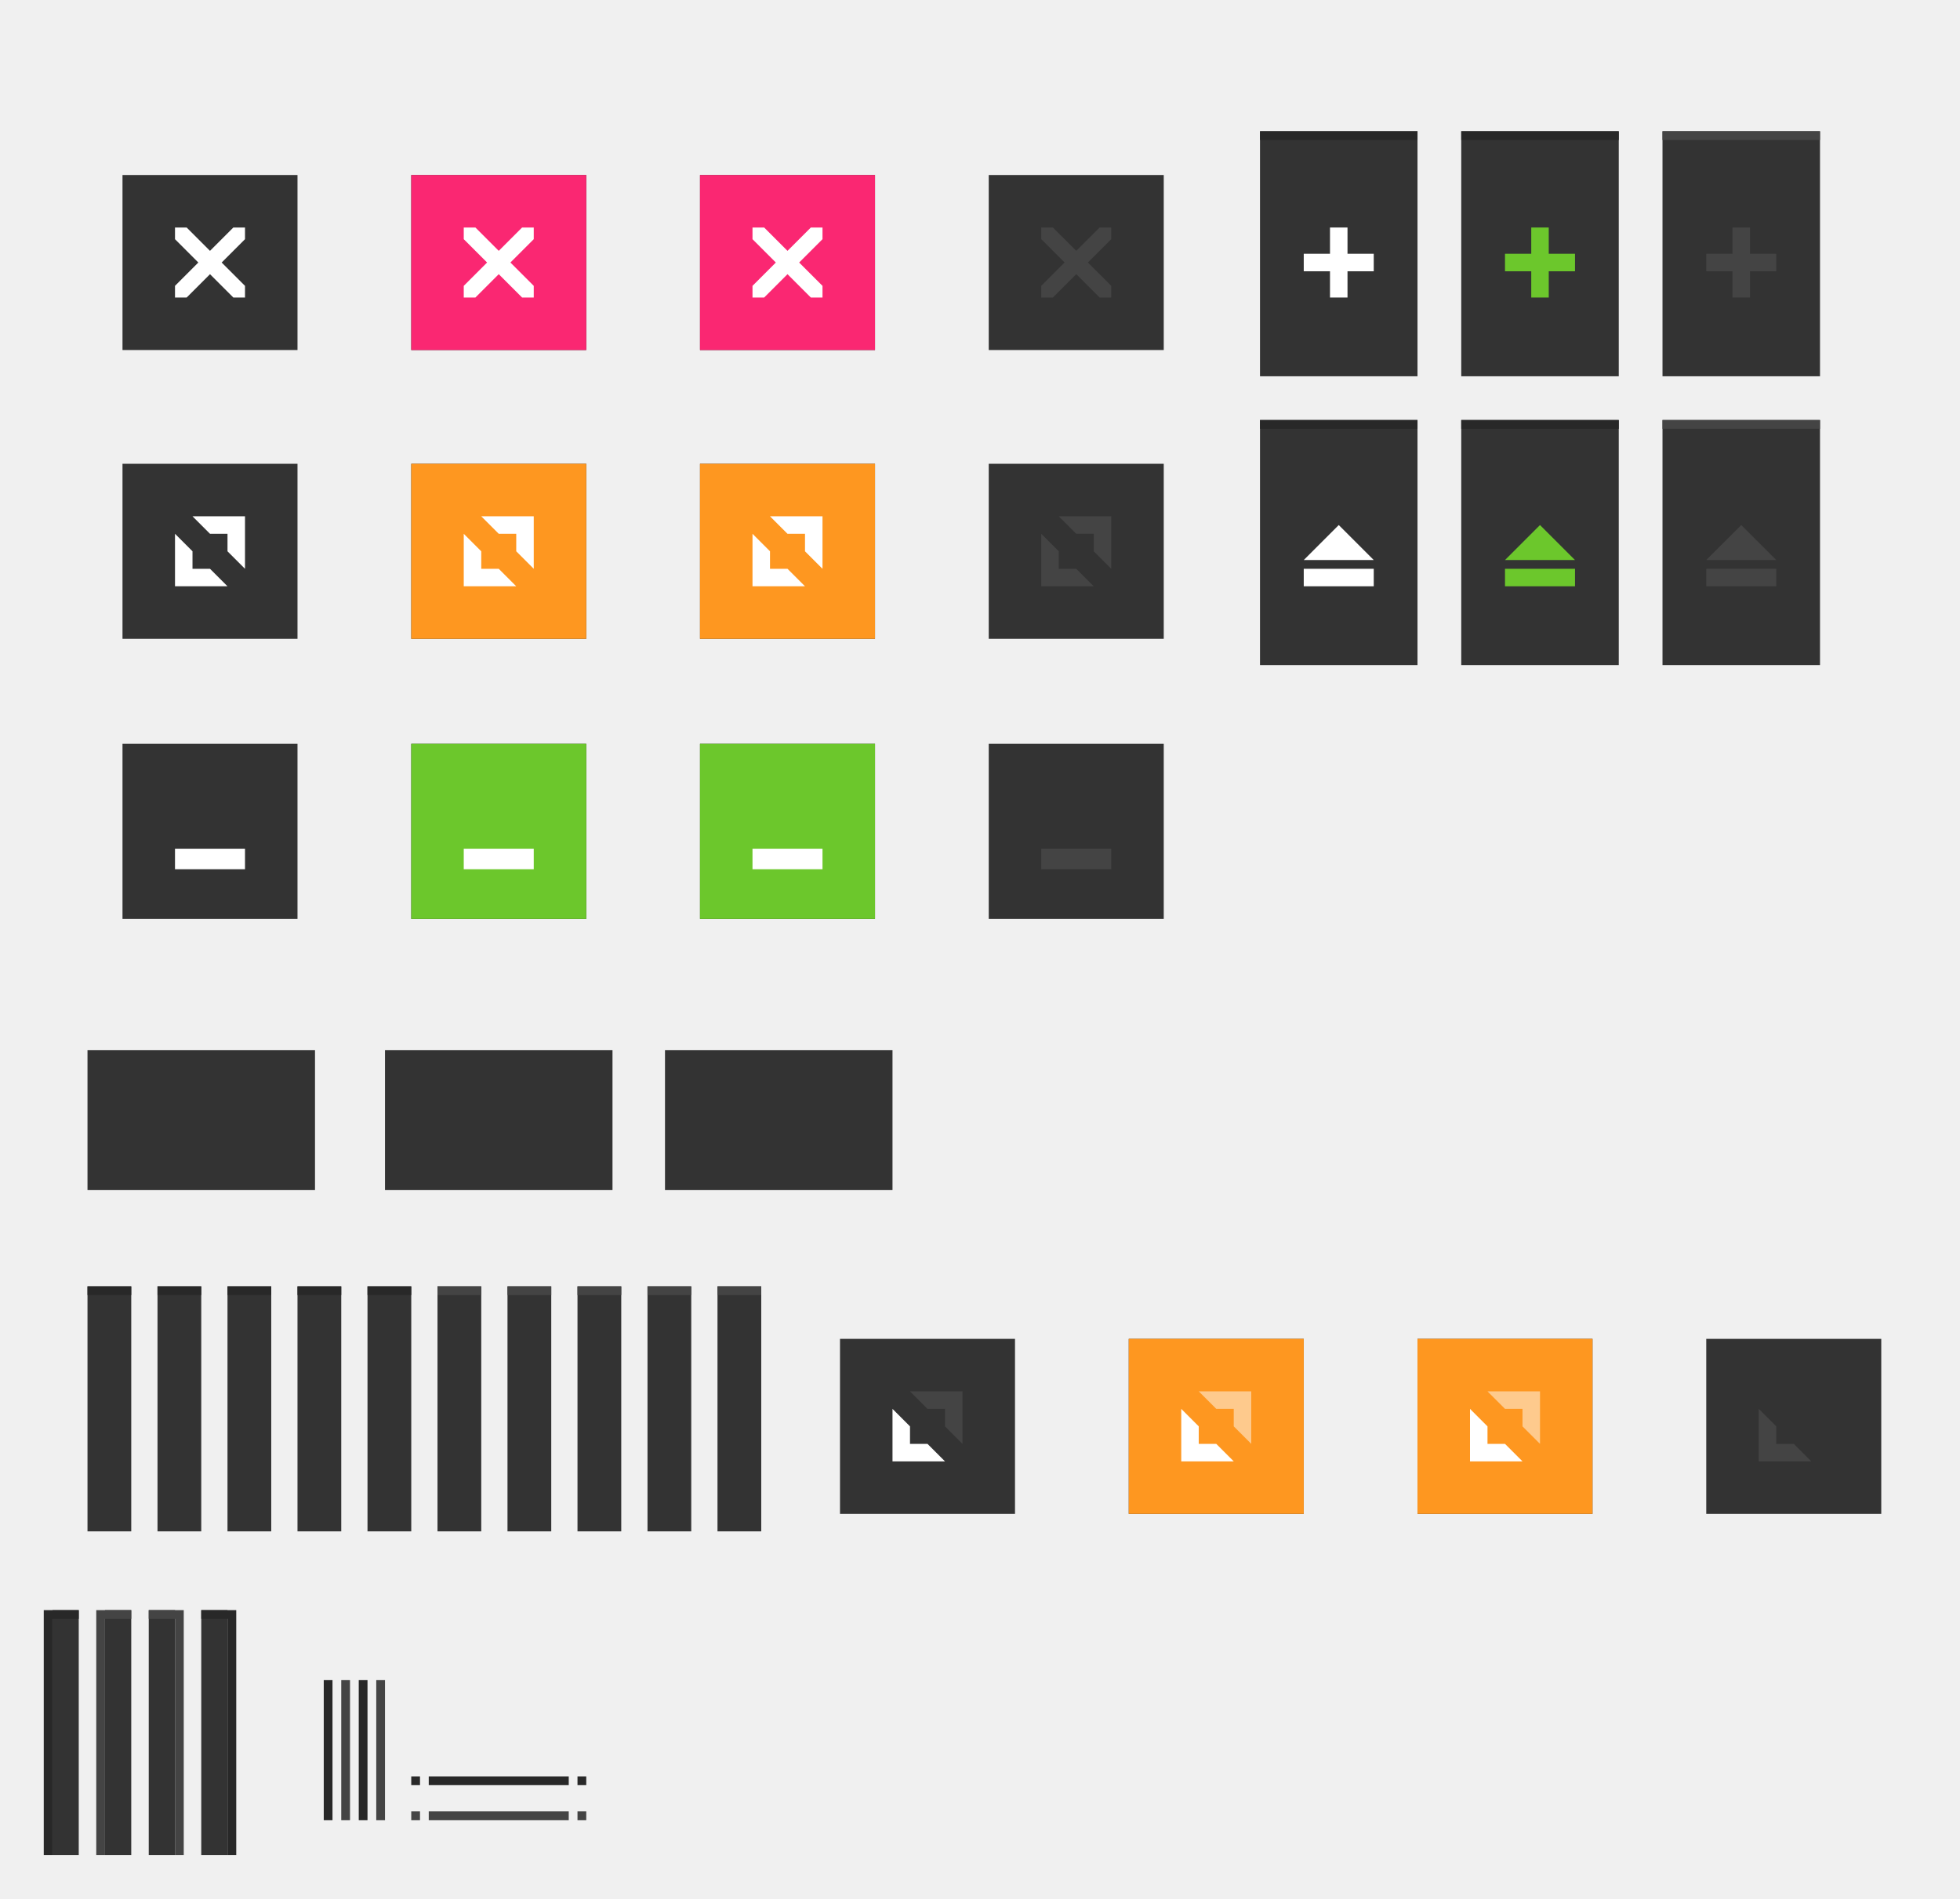
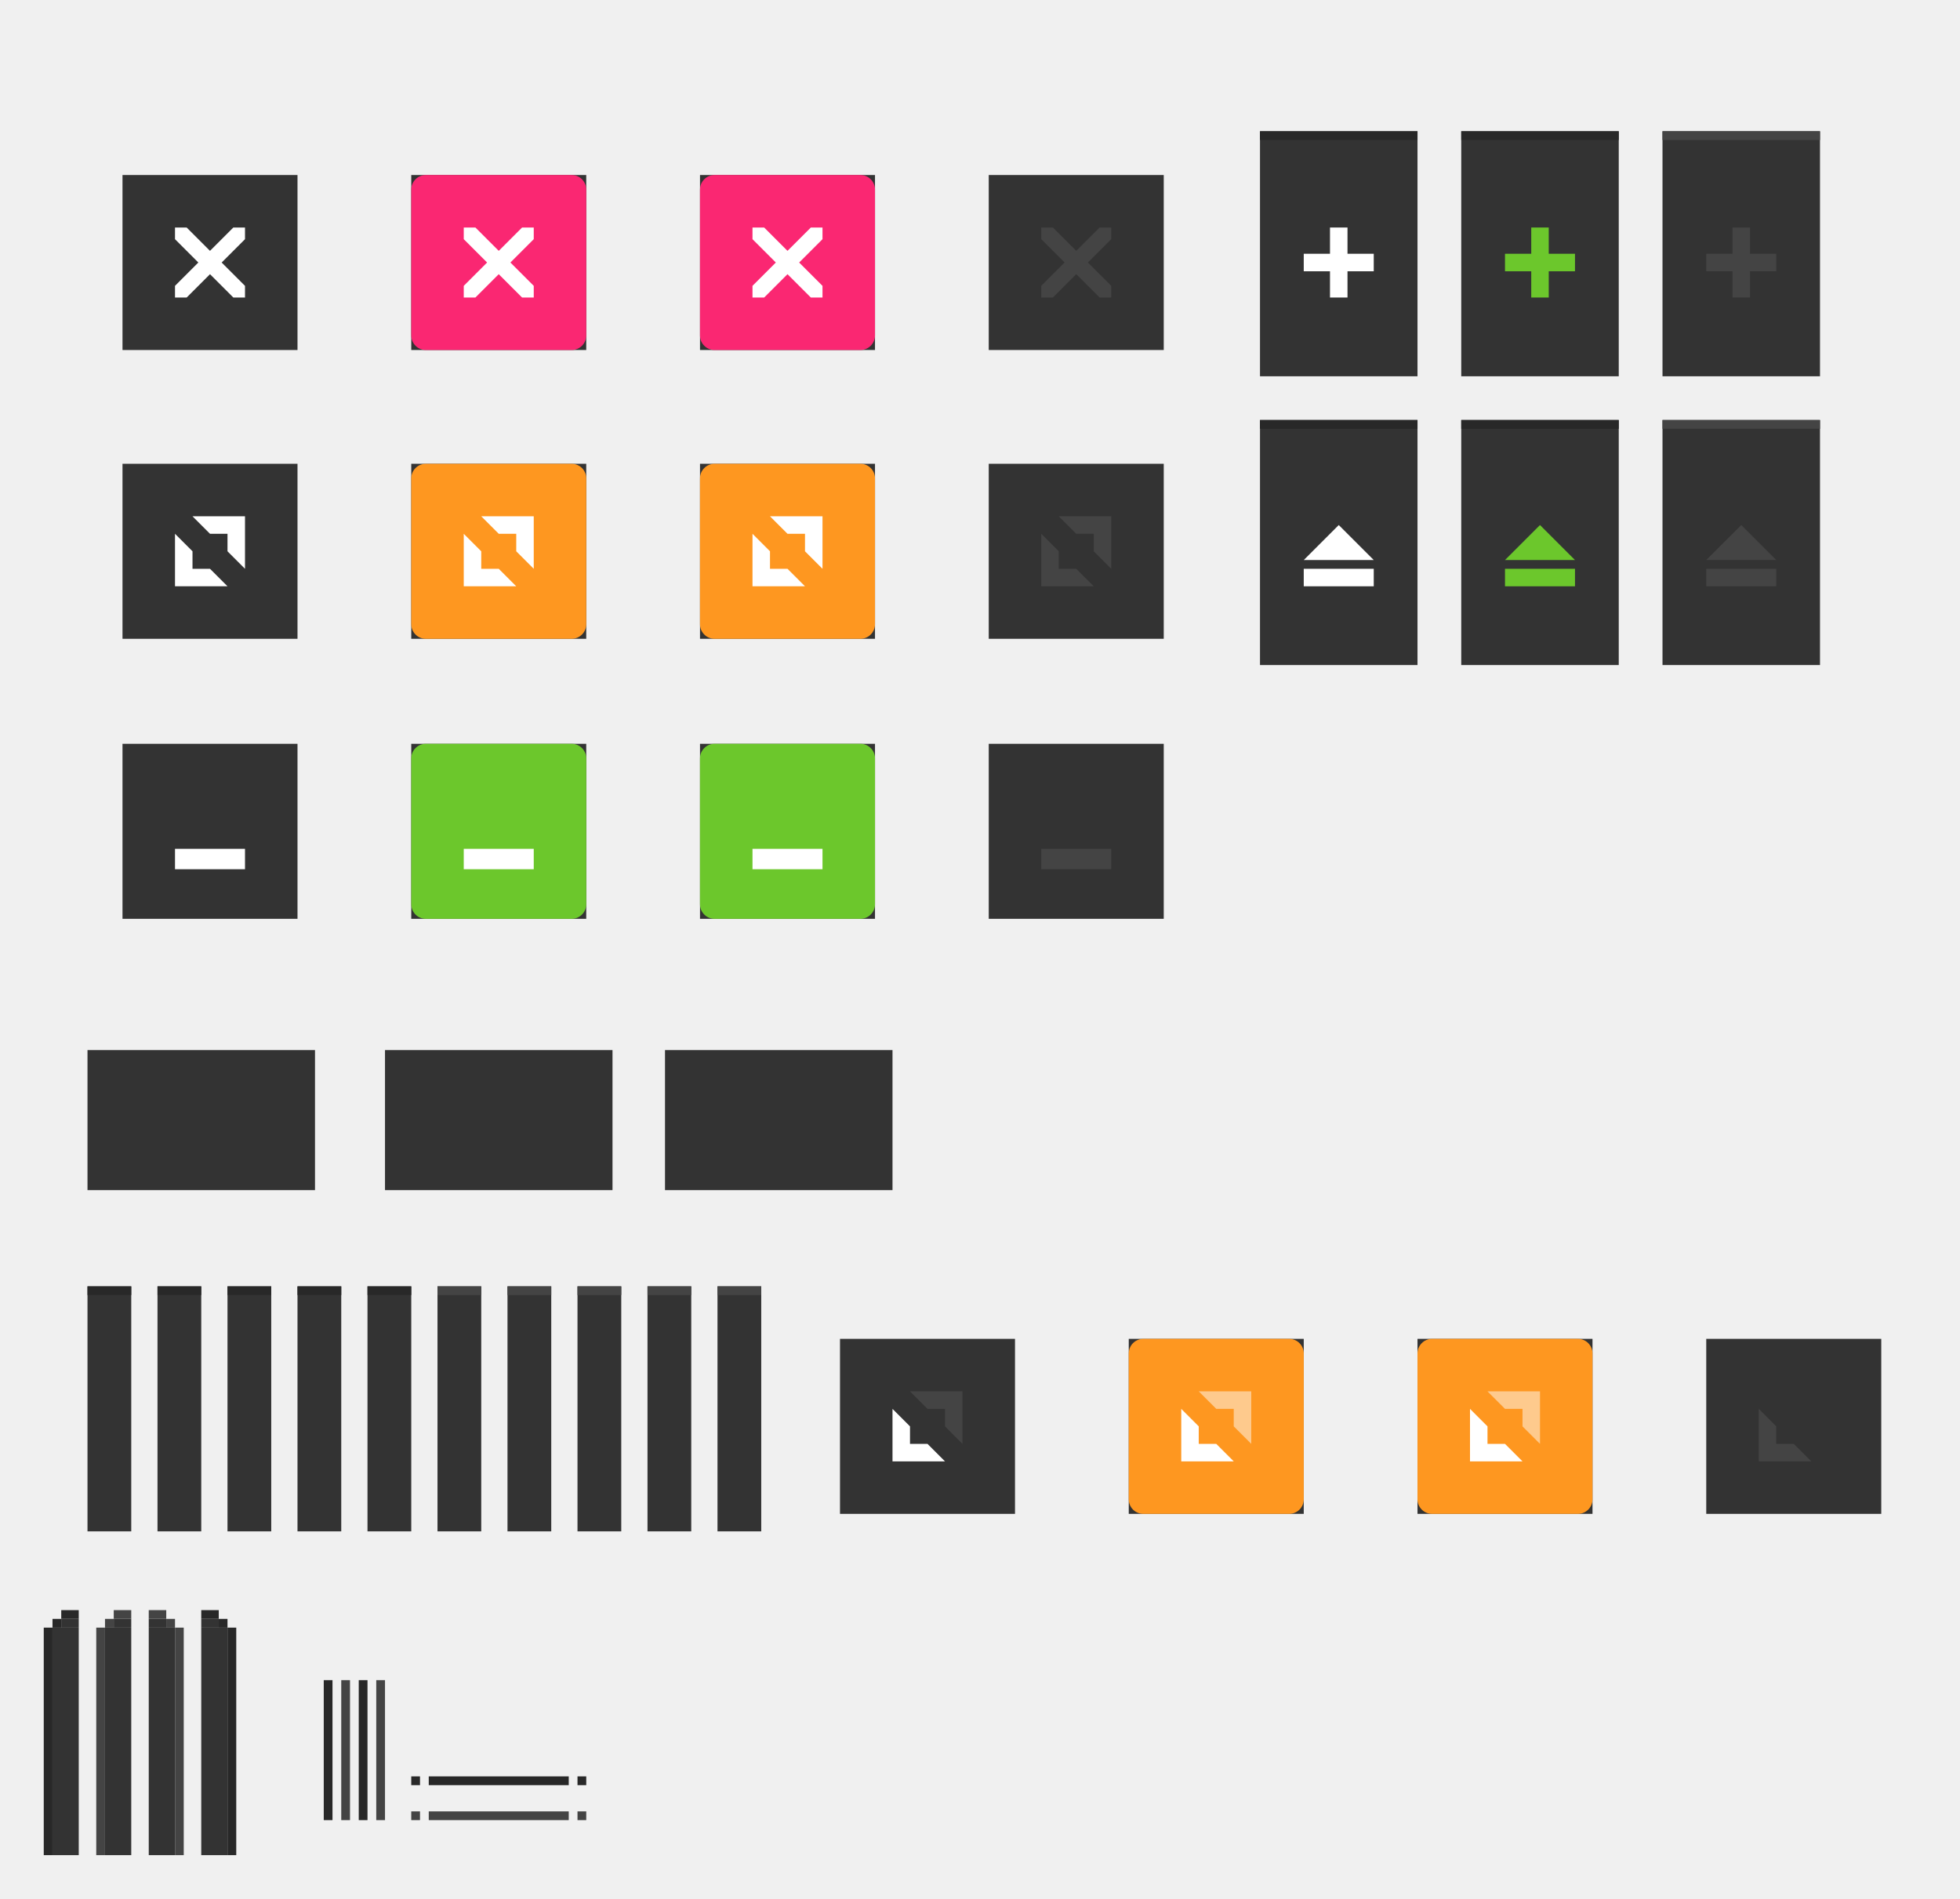
<svg xmlns="http://www.w3.org/2000/svg" xmlns:ns1="http://www.openswatchbook.org/uri/2009/osb" width="224" height="217" viewBox="0 0 224 217" id="svg2" version="1.1">
  <defs id="defs4">
    <linearGradient id="selected_bg_color" ns1:paint="solid">
      <stop style="stop-color:#5294e2;stop-opacity:1;" offset="0" id="stop4407" />
    </linearGradient>
    <linearGradient id="selected_fg_color" ns1:paint="solid">
      <stop style="stop-color:#ffffffgit;stop-opacity:1;" offset="0" id="stop4402" />
    </linearGradient>
  </defs>
  <g id="layer1" transform="translate(5,-547.3622)">
    <rect y="667.362" x="5" height="16" width="26" id="menu-active" style="opacity:1;fill:#333333;fill-opacity:1;stroke:none;stroke-width:1;stroke-linecap:butt;stroke-linejoin:round;stroke-miterlimit:4;stroke-dasharray:none;stroke-dashoffset:0;stroke-opacity:1" />
    <rect transform="scale(-1,1)" y="739.362" x="-37" height="16" width="1" id="right-active" style="opacity:1;fill:#282828;fill-opacity:1;stroke:none;stroke-width:1;stroke-linecap:butt;stroke-linejoin:round;stroke-miterlimit:4;stroke-dasharray:none;stroke-dashoffset:0;stroke-opacity:1" />
    <rect transform="scale(-1,1)" y="739.362" x="-39" height="16" width="1" id="right-inactive" style="opacity:1;fill:#444444;fill-opacity:1;stroke:none;stroke-width:1;stroke-linecap:butt;stroke-linejoin:round;stroke-miterlimit:4;stroke-dasharray:none;stroke-dashoffset:0;stroke-opacity:1" />
    <rect transform="matrix(0,-1,-1,0,0,0)" y="-60" x="-755.362" height="16" width="1" id="bottom-inactive" style="opacity:1;fill:#444444;fill-opacity:1;stroke:none;stroke-width:0.577;stroke-linecap:butt;stroke-linejoin:round;stroke-miterlimit:4;stroke-dasharray:none;stroke-dashoffset:0;stroke-opacity:1" />
    <rect transform="scale(-1,1)" y="739.362" x="-33" height="16" width="1" id="left-active" style="opacity:1;fill:#282828;fill-opacity:1;stroke:none;stroke-width:1;stroke-linecap:butt;stroke-linejoin:round;stroke-miterlimit:4;stroke-dasharray:none;stroke-dashoffset:0;stroke-opacity:1" />
    <rect transform="scale(-1,1)" y="739.362" x="-35" height="16" width="1" id="left-inactive" style="opacity:1;fill:#444444;fill-opacity:1;stroke:none;stroke-width:1;stroke-linecap:butt;stroke-linejoin:round;stroke-miterlimit:4;stroke-dasharray:none;stroke-dashoffset:0;stroke-opacity:1" />
    <rect transform="matrix(0,-1,-1,0,0,0)" y="-60" x="-751.362" height="16" width="1" id="bottom-active" style="opacity:1;fill:#282828;fill-opacity:1;stroke:none;stroke-width:0.577;stroke-linecap:butt;stroke-linejoin:round;stroke-miterlimit:4;stroke-dasharray:none;stroke-dashoffset:0;stroke-opacity:1" />
    <rect y="750.362" x="42" height="1" width="1" id="bottom-left-active" style="opacity:1;fill:#282828;fill-opacity:1;stroke:none;stroke-width:1;stroke-miterlimit:4;stroke-dasharray:none;stroke-opacity:0.063" />
    <rect style="opacity:1;fill:#444444;fill-opacity:1;stroke:none;stroke-width:1;stroke-miterlimit:4;stroke-dasharray:none;stroke-opacity:0.063" id="bottom-left-inactive" width="1" height="1" x="42" y="754.362" />
    <rect style="opacity:1;fill:#282828;fill-opacity:1;stroke:none;stroke-width:1;stroke-miterlimit:4;stroke-dasharray:none;stroke-opacity:0.063" id="bottom-right-active" width="1" height="1" x="61" y="750.362" />
    <rect y="754.362" x="61" height="1" width="1" id="bottom-right-inactive" style="opacity:1;fill:#444444;fill-opacity:1;stroke:none;stroke-width:1;stroke-miterlimit:4;stroke-dasharray:none;stroke-opacity:0.063" />
-     <g id="close-prelight">
-       <rect y="562.362" x="38" height="28" width="28" id="rect277" style="opacity:1;fill:#d6d6d6;fill-opacity:0;stroke:none;stroke-width:1;stroke-linecap:butt;stroke-linejoin:round;stroke-miterlimit:4;stroke-dasharray:none;stroke-dashoffset:0;stroke-opacity:1" />
-       <rect style="fill:#333333;fill-opacity:1" id="rect279" width="20" height="20" x="42" y="567.362" />
-       <rect style="opacity:1;fill:#fa2772;fill-opacity:1;stroke:none;stroke-width:1;stroke-miterlimit:4;stroke-dasharray:none;stroke-dashoffset:0;stroke-opacity:1" id="rect281" width="20" height="20" x="42" y="567.362" ry="0" />
-       <path style="fill:#ffffff;fill-opacity:1;stroke:none" d="m 48,573.362 v 1.333 l 2.667,2.667 -2.667,2.667 v 1.333 h 1.333 l 2.667,-2.667 2.667,2.667 h 1.333 v -1.333 l -2.667,-2.667 2.667,-2.667 v -1.333 h -1.333 l -2.667,2.667 -2.667,-2.667 z" id="path283" />
+     <g id="close-prelight" transform="translate(-246.7803,9.949768)">
+       <rect y="552.412" x="284.78" height="28" width="28" id="rect277" style="opacity:1;fill:#d6d6d6;fill-opacity:0;stroke:none;stroke-width:1;stroke-linecap:butt;stroke-linejoin:round;stroke-miterlimit:4;stroke-dasharray:none;stroke-dashoffset:0;stroke-opacity:1" />
+       <rect style="fill:#333333;fill-opacity:1" id="rect279" width="20" height="20" x="288.78" y="557.412" />
+       <rect style="opacity:1;fill:#fa2772;fill-opacity:1;stroke:none;stroke-width:1;stroke-miterlimit:4;stroke-dasharray:none;stroke-dashoffset:0;stroke-opacity:1" id="rect281" width="20" height="20" x="288.78" y="557.412" ry="1.667" />
+       <path style="fill:#ffffff;fill-opacity:1;stroke:none" d="m 294.78,563.412 v 1.333 l 2.667,2.667 -2.667,2.667 v 1.333 h 1.333 l 2.667,-2.667 2.667,2.667 h 1.333 v -1.333 l -2.667,-2.667 2.667,-2.667 v -1.333 h -1.333 l -2.667,2.667 -2.667,-2.667 z" id="path283" />
    </g>
    <g id="close-active">
      <rect style="opacity:1;fill:#d6d6d6;fill-opacity:0;stroke:none;stroke-width:1;stroke-linecap:butt;stroke-linejoin:round;stroke-miterlimit:4;stroke-dasharray:none;stroke-dashoffset:0;stroke-opacity:1" id="rect289" width="28" height="28" x="5" y="562.362" />
      <rect style="fill:#333333;fill-opacity:1" id="rect291" width="20" height="20" x="9" y="567.362" />
      <rect ry="1.667" y="567.362" x="9" height="20" width="20" id="rect293" style="opacity:1;fill:#3399ff;fill-opacity:0;stroke:none;stroke-width:1;stroke-miterlimit:4;stroke-dasharray:none;stroke-dashoffset:0;stroke-opacity:1" />
      <path id="path297" d="m 15,573.362 v 1.333 l 2.667,2.667 -2.667,2.667 v 1.333 h 1.333 l 2.667,-2.667 2.667,2.667 h 1.333 v -1.333 l -2.667,-2.667 2.667,-2.667 v -1.333 h -1.333 l -2.667,2.667 -2.667,-2.667 z" style="fill:#ffffff;fill-opacity:1;stroke:none" />
    </g>
    <g id="maximize-active">
      <rect style="fill:#333333;fill-opacity:1" id="rect303" width="20" height="20" x="9" y="600.362" />
      <rect y="595.362" x="5" height="28" width="28" id="rect305" style="opacity:1;fill:#d6d6d6;fill-opacity:0;stroke:none;stroke-width:1;stroke-linecap:butt;stroke-linejoin:round;stroke-miterlimit:4;stroke-dasharray:none;stroke-dashoffset:0;stroke-opacity:1" />
      <rect style="opacity:1;fill:#4a90d9;fill-opacity:0;stroke:none;stroke-width:1;stroke-miterlimit:4;stroke-dasharray:none;stroke-dashoffset:0;stroke-opacity:1" id="rect307" width="20" height="20" x="9" y="600.362" ry="1.667" />
      <path style="fill:#ffffff;fill-opacity:1;fill-rule:evenodd;stroke:none;stroke-width:1px;stroke-linecap:butt;stroke-linejoin:miter;stroke-opacity:1" d="m 17,606.362 2,2 h 2 v 2 l 2,2 v -6 z m -2,2 v 6 h 6 l -2,-2 h -2 v -2 z" id="path311" />
    </g>
-     <g id="maximize-prelight">
-       <rect style="fill:#6a6a6a;fill-opacity:0" id="rect317" width="28" height="28" x="38" y="595.362" />
-       <rect style="fill:#333333;fill-opacity:1" id="rect319" width="20" height="20" x="42" y="600.362" ry="2.841797e-05" />
-       <rect ry="0" y="600.362" x="42" height="20" width="20" id="rect321" style="opacity:1;fill:#fe9720;fill-opacity:1;stroke:none;stroke-width:1;stroke-miterlimit:4;stroke-dasharray:none;stroke-dashoffset:0;stroke-opacity:1" />
-       <path id="path323" d="m 50,606.362 2,2 h 2 v 2 l 2,2 v -6 z m -2,2 v 6 h 6 l -2,-2 h -2 v -2 z" style="fill:#ffffff;fill-opacity:1;fill-rule:evenodd;stroke:none;stroke-width:1px;stroke-linecap:butt;stroke-linejoin:miter;stroke-opacity:1" />
+     <g id="maximize-prelight" transform="translate(-246.7803,9.949768)">
+       <rect style="fill:#6a6a6a;fill-opacity:0" id="rect317" width="28" height="28" x="284.78" y="585.412" />
+       <rect style="fill:#333333;fill-opacity:1" id="rect319" width="20" height="20" x="288.78" y="590.412" ry="2.841797e-05" />
+       <rect ry="1.667" y="590.412" x="288.78" height="20" width="20" id="rect321" style="opacity:1;fill:#fe9720;fill-opacity:1;stroke:none;stroke-width:1;stroke-miterlimit:4;stroke-dasharray:none;stroke-dashoffset:0;stroke-opacity:1" />
+       <path id="path323" d="m 296.78,596.412 2,2 h 2 v 2 l 2,2 v -6 z m -2,2 v 6 h 6 l -2,-2 h -2 v -2 z" style="fill:#ffffff;fill-opacity:1;fill-rule:evenodd;stroke:none;stroke-width:1px;stroke-linecap:butt;stroke-linejoin:miter;stroke-opacity:1" />
    </g>
    <g id="hide-active">
      <rect y="627.362" x="5" height="28" width="28" id="rect329" style="opacity:1;fill:#d6d6d6;fill-opacity:0;stroke:none;stroke-width:1;stroke-linecap:butt;stroke-linejoin:round;stroke-miterlimit:4;stroke-dasharray:none;stroke-dashoffset:0;stroke-opacity:1" />
      <rect style="fill:#333333;fill-opacity:1" id="rect331" width="20" height="20" x="9" y="632.362" />
      <rect ry="1.667" y="632.362" x="9" height="20" width="20" id="rect333" style="opacity:1;fill:#4a90d9;fill-opacity:0;stroke:none;stroke-width:1;stroke-miterlimit:4;stroke-dasharray:none;stroke-dashoffset:0;stroke-opacity:1" />
      <rect style="opacity:1;fill:#ffffff;fill-opacity:1;stroke:none;stroke-width:1;stroke-miterlimit:4;stroke-dasharray:none;stroke-dashoffset:0;stroke-opacity:1" id="rect337" width="8" height="2.333" x="15" y="644.362" />
    </g>
-     <g id="hide-prelight">
-       <rect y="627.362" x="38" height="28" width="28" id="rect343" style="opacity:1;fill:#d6d6d6;fill-opacity:0;stroke:none;stroke-width:1;stroke-linecap:butt;stroke-linejoin:round;stroke-miterlimit:4;stroke-dasharray:none;stroke-dashoffset:0;stroke-opacity:1" />
-       <rect style="fill:#333333;fill-opacity:1" id="rect345" width="20" height="20" x="42" y="632.362" />
-       <rect style="opacity:1;fill:#6cc72c;fill-opacity:1;stroke:none;stroke-width:1;stroke-miterlimit:4;stroke-dasharray:none;stroke-dashoffset:0;stroke-opacity:1" id="rect347" width="20" height="20" x="42" y="632.362" ry="0" />
-       <rect y="644.362" x="48" height="2.333" width="8" id="rect349" style="opacity:1;fill:#ffffff;fill-opacity:1;stroke:none;stroke-width:1;stroke-miterlimit:4;stroke-dasharray:none;stroke-dashoffset:0;stroke-opacity:1" />
+     <g id="hide-prelight" transform="translate(-246.7803,9.949768)">
+       <rect y="617.412" x="284.78" height="28" width="28" id="rect343" style="opacity:1;fill:#d6d6d6;fill-opacity:0;stroke:none;stroke-width:1;stroke-linecap:butt;stroke-linejoin:round;stroke-miterlimit:4;stroke-dasharray:none;stroke-dashoffset:0;stroke-opacity:1" />
+       <rect style="fill:#333333;fill-opacity:1" id="rect345" width="20" height="20" x="288.78" y="622.412" />
+       <rect style="opacity:1;fill:#6cc72c;fill-opacity:1;stroke:none;stroke-width:1;stroke-miterlimit:4;stroke-dasharray:none;stroke-dashoffset:0;stroke-opacity:1" id="rect347" width="20" height="20" x="288.78" y="622.412" ry="1.667" />
+       <rect y="634.412" x="294.78" height="2.333" width="8" id="rect349" style="opacity:1;fill:#ffffff;fill-opacity:1;stroke:none;stroke-width:1;stroke-miterlimit:4;stroke-dasharray:none;stroke-dashoffset:0;stroke-opacity:1" />
    </g>
    <g id="stick-active">
      <rect style="opacity:1;fill:#333333;fill-opacity:1;stroke:none;stroke-width:0.802;stroke-linecap:butt;stroke-linejoin:round;stroke-miterlimit:4;stroke-dasharray:none;stroke-dashoffset:0;stroke-opacity:1" id="rect355" width="18" height="28" x="139" y="562.362" />
      <rect style="opacity:1;fill:#282828;fill-opacity:1;stroke:none;stroke-width:0.802;stroke-linecap:butt;stroke-linejoin:round;stroke-miterlimit:4;stroke-dasharray:none;stroke-dashoffset:0;stroke-opacity:1" id="rect357" width="18" height="1" x="139" y="562.362" />
      <g id="g365" transform="translate(-4,9.00001)" style="fill:#ffffff;fill-opacity:1">
        <rect y="564.362" x="151" height="8" width="2" id="rect361" style="opacity:1;fill:#ffffff;fill-opacity:1;stroke:none;stroke-width:1;stroke-linecap:butt;stroke-linejoin:round;stroke-miterlimit:4;stroke-dasharray:none;stroke-dashoffset:0;stroke-opacity:1" />
        <rect transform="rotate(90)" y="-156" x="567.362" height="8" width="2" id="rect363" style="opacity:1;fill:#ffffff;fill-opacity:1;stroke:none;stroke-width:1;stroke-linecap:butt;stroke-linejoin:round;stroke-miterlimit:4;stroke-dasharray:none;stroke-dashoffset:0;stroke-opacity:1" />
      </g>
    </g>
    <g id="stick-pressed">
      <rect y="562.362" x="162" height="28" width="18" id="rect371" style="opacity:1;fill:#333333;fill-opacity:1;stroke:none;stroke-width:0.802;stroke-linecap:butt;stroke-linejoin:round;stroke-miterlimit:4;stroke-dasharray:none;stroke-dashoffset:0;stroke-opacity:1" />
      <rect y="562.362" x="162" height="1" width="18" id="rect373" style="opacity:1;fill:#282828;fill-opacity:1;stroke:none;stroke-width:0.802;stroke-linecap:butt;stroke-linejoin:round;stroke-miterlimit:4;stroke-dasharray:none;stroke-dashoffset:0;stroke-opacity:1" />
      <g id="g381" transform="translate(19,9.00001)" style="fill:#6cc72c;fill-opacity:1">
        <rect y="564.362" x="151" height="8" width="2" id="rect377" style="opacity:1;fill:#6cc72c;fill-opacity:1;stroke:none;stroke-width:1;stroke-linecap:butt;stroke-linejoin:round;stroke-miterlimit:4;stroke-dasharray:none;stroke-dashoffset:0;stroke-opacity:1" />
        <rect transform="rotate(90)" y="-156" x="567.362" height="8" width="2" id="rect379" style="opacity:1;fill:#6cc72c;fill-opacity:1;stroke:none;stroke-width:1;stroke-linecap:butt;stroke-linejoin:round;stroke-miterlimit:4;stroke-dasharray:none;stroke-dashoffset:0;stroke-opacity:1" />
      </g>
    </g>
    <g id="stick-inactive">
      <rect y="562.362" x="185" height="28" width="18" id="rect387" style="opacity:1;fill:#333333;fill-opacity:1;stroke:none;stroke-width:0.802;stroke-linecap:butt;stroke-linejoin:round;stroke-miterlimit:4;stroke-dasharray:none;stroke-dashoffset:0;stroke-opacity:1" />
      <rect y="562.362" x="185" height="1" width="18" id="rect389" style="opacity:1;fill:#444444;fill-opacity:1;stroke:none;stroke-width:0.802;stroke-linecap:butt;stroke-linejoin:round;stroke-miterlimit:4;stroke-dasharray:none;stroke-dashoffset:0;stroke-opacity:1" />
      <g id="g397" transform="translate(42,9.00001)" style="fill:#444444;fill-opacity:1">
        <rect y="564.362" x="151" height="8" width="2" id="rect393" style="opacity:1;fill:#444444;fill-opacity:1;stroke:none;stroke-width:1;stroke-linecap:butt;stroke-linejoin:round;stroke-miterlimit:4;stroke-dasharray:none;stroke-dashoffset:0;stroke-opacity:1" />
        <rect transform="rotate(90)" y="-156" x="567.362" height="8" width="2" id="rect395" style="opacity:1;fill:#444444;fill-opacity:1;stroke:none;stroke-width:1;stroke-linecap:butt;stroke-linejoin:round;stroke-miterlimit:4;stroke-dasharray:none;stroke-dashoffset:0;stroke-opacity:1" />
      </g>
    </g>
    <g id="shade-active">
      <rect style="opacity:1;fill:#333333;fill-opacity:1;stroke:none;stroke-width:0.802;stroke-linecap:butt;stroke-linejoin:round;stroke-miterlimit:4;stroke-dasharray:none;stroke-dashoffset:0;stroke-opacity:1" id="rect403" width="18" height="28" x="139" y="595.362" />
      <rect style="opacity:1;fill:#282828;fill-opacity:1;stroke:none;stroke-width:0.802;stroke-linecap:butt;stroke-linejoin:round;stroke-miterlimit:4;stroke-dasharray:none;stroke-dashoffset:0;stroke-opacity:1" id="rect405" width="18" height="1" x="139" y="595.362" />
      <g id="g413" transform="translate(-6,4.999988)" style="fill:#ffffff;fill-opacity:1">
        <rect style="opacity:1;fill:#ffffff;fill-opacity:1;stroke:none;stroke-width:1;stroke-linecap:butt;stroke-linejoin:round;stroke-miterlimit:4;stroke-dasharray:none;stroke-dashoffset:0;stroke-opacity:1" id="rect409" width="2" height="8" x="607.362" y="-158" transform="rotate(90)" />
        <path id="path411" d="m 154,602.362 4,4 h -8 z" style="opacity:1;fill:#ffffff;fill-opacity:1;stroke:none;stroke-width:1;stroke-linecap:butt;stroke-linejoin:round;stroke-miterlimit:4;stroke-dasharray:none;stroke-dashoffset:0;stroke-opacity:1" />
      </g>
    </g>
    <g id="shade-pressed">
      <rect y="595.362" x="162" height="28" width="18" id="rect419" style="opacity:1;fill:#333333;fill-opacity:1;stroke:none;stroke-width:0.802;stroke-linecap:butt;stroke-linejoin:round;stroke-miterlimit:4;stroke-dasharray:none;stroke-dashoffset:0;stroke-opacity:1" />
      <rect y="595.362" x="162" height="1" width="18" id="rect421" style="opacity:1;fill:#282828;fill-opacity:1;stroke:none;stroke-width:0.802;stroke-linecap:butt;stroke-linejoin:round;stroke-miterlimit:4;stroke-dasharray:none;stroke-dashoffset:0;stroke-opacity:1" />
      <g id="g429" transform="translate(17,4.999988)" style="fill:#6cc72c;fill-opacity:1">
        <rect style="opacity:1;fill:#6cc72c;fill-opacity:1;stroke:none;stroke-width:1;stroke-linecap:butt;stroke-linejoin:round;stroke-miterlimit:4;stroke-dasharray:none;stroke-dashoffset:0;stroke-opacity:1" id="rect425" width="2" height="8" x="607.362" y="-158" transform="rotate(90)" />
        <path id="path427" d="m 154,602.362 4,4 h -8 z" style="opacity:1;fill:#6cc72c;fill-opacity:1;stroke:none;stroke-width:1;stroke-linecap:butt;stroke-linejoin:round;stroke-miterlimit:4;stroke-dasharray:none;stroke-dashoffset:0;stroke-opacity:1" />
      </g>
    </g>
    <g id="shade-inactive">
      <rect y="595.362" x="185" height="28" width="18" id="rect435" style="opacity:1;fill:#333333;fill-opacity:1;stroke:none;stroke-width:0.802;stroke-linecap:butt;stroke-linejoin:round;stroke-miterlimit:4;stroke-dasharray:none;stroke-dashoffset:0;stroke-opacity:1" />
      <rect y="595.362" x="185" height="1" width="18" id="rect437" style="opacity:1;fill:#444444;fill-opacity:1;stroke:none;stroke-width:0.802;stroke-linecap:butt;stroke-linejoin:round;stroke-miterlimit:4;stroke-dasharray:none;stroke-dashoffset:0;stroke-opacity:1" />
      <g id="g445" transform="translate(40,4.999988)" style="fill:#444444;fill-opacity:1">
        <rect style="opacity:1;fill:#444444;fill-opacity:1;stroke:none;stroke-width:1;stroke-linecap:butt;stroke-linejoin:round;stroke-miterlimit:4;stroke-dasharray:none;stroke-dashoffset:0;stroke-opacity:1" id="rect441" width="2" height="8" x="607.362" y="-158" transform="rotate(90)" />
        <path id="path443" d="m 154,602.362 4,4 h -8 z" style="opacity:1;fill:#444444;fill-opacity:1;stroke:none;stroke-width:1;stroke-linecap:butt;stroke-linejoin:round;stroke-miterlimit:4;stroke-dasharray:none;stroke-dashoffset:0;stroke-opacity:1" />
      </g>
    </g>
    <g id="title-1-active">
      <rect style="opacity:1;fill:#333333;fill-opacity:1;stroke:none;stroke-width:0.423;stroke-linecap:butt;stroke-linejoin:round;stroke-miterlimit:4;stroke-dasharray:none;stroke-dashoffset:0;stroke-opacity:1" id="rect487" width="5" height="28" x="5" y="694.362" />
      <rect style="opacity:1;fill:#282828;fill-opacity:1;stroke:none;stroke-width:0.423;stroke-linecap:butt;stroke-linejoin:round;stroke-miterlimit:4;stroke-dasharray:none;stroke-dashoffset:0;stroke-opacity:1" id="rect489" width="5" height="1" x="5" y="694.362" />
    </g>
    <g id="title-2-active">
      <rect y="694.362" x="13" height="28" width="5" id="rect495" style="opacity:1;fill:#333333;fill-opacity:1;stroke:none;stroke-width:0.423;stroke-linecap:butt;stroke-linejoin:round;stroke-miterlimit:4;stroke-dasharray:none;stroke-dashoffset:0;stroke-opacity:1" />
      <rect y="694.362" x="13" height="1" width="5" id="rect497" style="opacity:1;fill:#282828;fill-opacity:1;stroke:none;stroke-width:0.423;stroke-linecap:butt;stroke-linejoin:round;stroke-miterlimit:4;stroke-dasharray:none;stroke-dashoffset:0;stroke-opacity:1" />
    </g>
    <g id="title-3-active">
      <rect style="opacity:1;fill:#333333;fill-opacity:1;stroke:none;stroke-width:0.423;stroke-linecap:butt;stroke-linejoin:round;stroke-miterlimit:4;stroke-dasharray:none;stroke-dashoffset:0;stroke-opacity:1" id="rect503" width="5" height="28" x="21" y="694.362" />
      <rect style="opacity:1;fill:#282828;fill-opacity:1;stroke:none;stroke-width:0.423;stroke-linecap:butt;stroke-linejoin:round;stroke-miterlimit:4;stroke-dasharray:none;stroke-dashoffset:0;stroke-opacity:1" id="rect505" width="5" height="1" x="21" y="694.362" />
    </g>
    <g id="title-4-active">
      <rect y="694.362" x="29" height="28" width="5" id="rect511" style="opacity:1;fill:#333333;fill-opacity:1;stroke:none;stroke-width:0.423;stroke-linecap:butt;stroke-linejoin:round;stroke-miterlimit:4;stroke-dasharray:none;stroke-dashoffset:0;stroke-opacity:1" />
      <rect y="694.362" x="29" height="1" width="5" id="rect513" style="opacity:1;fill:#282828;fill-opacity:1;stroke:none;stroke-width:0.423;stroke-linecap:butt;stroke-linejoin:round;stroke-miterlimit:4;stroke-dasharray:none;stroke-dashoffset:0;stroke-opacity:1" />
    </g>
    <g id="title-5-active">
      <rect style="opacity:1;fill:#333333;fill-opacity:1;stroke:none;stroke-width:0.423;stroke-linecap:butt;stroke-linejoin:round;stroke-miterlimit:4;stroke-dasharray:none;stroke-dashoffset:0;stroke-opacity:1" id="rect519" width="5" height="28" x="37" y="694.362" />
      <rect style="opacity:1;fill:#282828;fill-opacity:1;stroke:none;stroke-width:0.423;stroke-linecap:butt;stroke-linejoin:round;stroke-miterlimit:4;stroke-dasharray:none;stroke-dashoffset:0;stroke-opacity:1" id="rect521" width="5" height="1" x="37" y="694.362" />
    </g>
    <g id="title-1-inactive">
      <rect y="694.362" x="45" height="28" width="5" id="rect527" style="opacity:1;fill:#333333;fill-opacity:1;stroke:none;stroke-width:0.423;stroke-linecap:butt;stroke-linejoin:round;stroke-miterlimit:4;stroke-dasharray:none;stroke-dashoffset:0;stroke-opacity:1" />
      <rect y="694.362" x="45" height="1" width="5" id="rect529" style="opacity:1;fill:#444444;fill-opacity:1;stroke:none;stroke-width:0.423;stroke-linecap:butt;stroke-linejoin:round;stroke-miterlimit:4;stroke-dasharray:none;stroke-dashoffset:0;stroke-opacity:1" />
    </g>
    <g id="title-2-inactive">
      <rect style="opacity:1;fill:#333333;fill-opacity:1;stroke:none;stroke-width:0.423;stroke-linecap:butt;stroke-linejoin:round;stroke-miterlimit:4;stroke-dasharray:none;stroke-dashoffset:0;stroke-opacity:1" id="rect535" width="5" height="28" x="53" y="694.362" />
      <rect style="opacity:1;fill:#444444;fill-opacity:1;stroke:none;stroke-width:0.423;stroke-linecap:butt;stroke-linejoin:round;stroke-miterlimit:4;stroke-dasharray:none;stroke-dashoffset:0;stroke-opacity:1" id="rect537" width="5" height="1" x="53" y="694.362" />
    </g>
    <g id="title-3-inactive">
      <rect y="694.362" x="61" height="28" width="5" id="rect543" style="opacity:1;fill:#333333;fill-opacity:1;stroke:none;stroke-width:0.423;stroke-linecap:butt;stroke-linejoin:round;stroke-miterlimit:4;stroke-dasharray:none;stroke-dashoffset:0;stroke-opacity:1" />
      <rect y="694.362" x="61" height="1" width="5" id="rect545" style="opacity:1;fill:#444444;fill-opacity:1;stroke:none;stroke-width:0.423;stroke-linecap:butt;stroke-linejoin:round;stroke-miterlimit:4;stroke-dasharray:none;stroke-dashoffset:0;stroke-opacity:1" />
    </g>
    <g id="title-4-inactive">
      <rect style="opacity:1;fill:#333333;fill-opacity:1;stroke:none;stroke-width:0.423;stroke-linecap:butt;stroke-linejoin:round;stroke-miterlimit:4;stroke-dasharray:none;stroke-dashoffset:0;stroke-opacity:1" id="rect551" width="5" height="28" x="69" y="694.362" />
      <rect style="opacity:1;fill:#444444;fill-opacity:1;stroke:none;stroke-width:0.423;stroke-linecap:butt;stroke-linejoin:round;stroke-miterlimit:4;stroke-dasharray:none;stroke-dashoffset:0;stroke-opacity:1" id="rect553" width="5" height="1" x="69" y="694.362" />
    </g>
    <g id="title-5-inactive">
      <rect y="694.362" x="77" height="28" width="5" id="rect559" style="opacity:1;fill:#333333;fill-opacity:1;stroke:none;stroke-width:0.423;stroke-linecap:butt;stroke-linejoin:round;stroke-miterlimit:4;stroke-dasharray:none;stroke-dashoffset:0;stroke-opacity:1" />
      <rect y="694.362" x="77" height="1" width="5" id="rect561" style="opacity:1;fill:#444444;fill-opacity:1;stroke:none;stroke-width:0.423;stroke-linecap:butt;stroke-linejoin:round;stroke-miterlimit:4;stroke-dasharray:none;stroke-dashoffset:0;stroke-opacity:1" />
    </g>
    <g id="top-left-active">
-       <rect transform="scale(-1,1)" style="fill:#333333;fill-opacity:1;stroke-width:1.08" id="rect603" width="3" height="28" x="-4" y="731.362" />
-       <path id="rect609" transform="translate(-5,547.3622)" d="M 5 184 L 5 185 L 5 212 L 6 212 L 6 185 L 9 185 L 9 184 L 6 184 L 5 184 z " style="fill:#282828;fill-opacity:1;stroke-width:1.414" />
-     </g>
-     <g id="maximize-pressed">
-       <rect y="595.362" x="71" height="28" width="28" id="rect1622" style="fill:#6a6a6a;fill-opacity:0" />
-       <rect ry="2.841797e-05" y="600.362" x="75" height="20" width="20" id="rect1624" style="fill:#333333;fill-opacity:1" />
-       <rect style="opacity:1;fill:#fe9720;fill-opacity:1;stroke:none;stroke-width:1;stroke-miterlimit:4;stroke-dasharray:none;stroke-dashoffset:0;stroke-opacity:1" id="rect1626" width="20" height="20" x="75" y="600.362" ry="0" />
-       <path style="fill:#ffffff;fill-opacity:1;fill-rule:evenodd;stroke:none;stroke-width:1px;stroke-linecap:butt;stroke-linejoin:miter;stroke-opacity:1" d="m 83,606.362 2,2 h 2 v 2 l 2,2 v -6 z m -2,2 v 6 h 6 l -2,-2 h -2 v -2 z" id="path1628" />
+       <rect transform="scale(-1,1)" style="fill:#333333;fill-opacity:1;stroke-width:1.041" id="rect603" width="3" height="26" x="-4" y="733.362" />
+       <rect transform="scale(-1,1)" style="fill:#333333;fill-opacity:1" id="rect605" width="2" height="1" x="-4" y="732.362" />
+       <rect transform="scale(-1,1)" style="fill:#282828;fill-opacity:1" id="rect607" width="1" height="1" x="-2" y="732.362" />
+       <rect transform="scale(-1,1)" style="fill:#282828;fill-opacity:1" id="rect609" width="2" height="1" x="-4" y="731.362" />
+       <rect transform="scale(-1,1)" style="fill:#282828;fill-opacity:1;stroke-width:1.041" id="rect611" width="1" height="26" x="-1" y="733.362" />
+     </g>
+     <g id="maximize-pressed" transform="translate(-213.7803,9.94977)">
+       <rect y="585.412" x="284.78" height="28" width="28" id="rect1622" style="fill:#6a6a6a;fill-opacity:0" />
+       <rect ry="2.841797e-05" y="590.412" x="288.78" height="20" width="20" id="rect1624" style="fill:#333333;fill-opacity:1" />
+       <rect style="opacity:1;fill:#fe9720;fill-opacity:1;stroke:none;stroke-width:1;stroke-miterlimit:4;stroke-dasharray:none;stroke-dashoffset:0;stroke-opacity:1" id="rect1626" width="20" height="20" x="288.78" y="590.412" ry="1.667" />
+       <path style="fill:#ffffff;fill-opacity:1;fill-rule:evenodd;stroke:none;stroke-width:1px;stroke-linecap:butt;stroke-linejoin:miter;stroke-opacity:1" d="m 296.78,596.412 2,2 h 2 v 2 l 2,2 v -6 z m -2,2 v 6 h 6 l -2,-2 h -2 v -2 z" id="path1628" />
    </g>
    <g id="maximize-inactive" transform="translate(-246.7803,9.949768)">
      <rect y="590.412" x="354.78" height="20" width="20" id="rect1632" style="fill:#333333;fill-opacity:1" />
      <rect style="opacity:1;fill:#d6d6d6;fill-opacity:0;stroke:none;stroke-width:1;stroke-linecap:butt;stroke-linejoin:round;stroke-miterlimit:4;stroke-dasharray:none;stroke-dashoffset:0;stroke-opacity:1" id="rect1634" width="28" height="28" x="350.78" y="585.412" />
      <rect ry="1.667" y="590.413" x="354.78" height="20" width="20" id="rect1636" style="opacity:1;fill:#4a90d9;fill-opacity:0;stroke:none;stroke-width:1;stroke-miterlimit:4;stroke-dasharray:none;stroke-dashoffset:0;stroke-opacity:1" />
      <path id="path1638" d="m 362.78,596.412 2,2 h 2 v 2 l 2,2 v -6 z m -2,2 v 6 h 6 l -2,-2 h -2 v -2 z" style="fill:#444444;fill-opacity:1;fill-rule:evenodd;stroke:none;stroke-width:1px;stroke-linecap:butt;stroke-linejoin:miter;stroke-opacity:1" />
    </g>
    <g id="close-inactive" transform="translate(-246.7803,9.949768)">
      <rect y="552.412" x="350.78" height="28" width="28" id="rect1574" style="opacity:1;fill:#d6d6d6;fill-opacity:0;stroke:none;stroke-width:1;stroke-linecap:butt;stroke-linejoin:round;stroke-miterlimit:4;stroke-dasharray:none;stroke-dashoffset:0;stroke-opacity:1" />
      <rect y="557.412" x="354.78" height="20" width="20" id="rect1576" style="fill:#333333;fill-opacity:1" />
      <rect style="opacity:1;fill:#3399ff;fill-opacity:0;stroke:none;stroke-width:1;stroke-miterlimit:4;stroke-dasharray:none;stroke-dashoffset:0;stroke-opacity:1" id="rect1578" width="20" height="20" x="354.78" y="557.412" ry="1.667" />
      <path style="fill:#444444;fill-opacity:1;stroke:none" d="m 360.78,563.412 v 1.333 l 2.667,2.667 -2.667,2.667 v 1.333 h 1.333 l 2.667,-2.667 2.667,2.667 h 1.333 v -1.333 l -2.667,-2.667 2.667,-2.667 v -1.333 h -1.333 l -2.667,2.667 -2.667,-2.667 z" id="path1580" />
    </g>
-     <g id="close-pressed">
-       <rect style="opacity:1;fill:#d6d6d6;fill-opacity:0;stroke:none;stroke-width:1;stroke-linecap:butt;stroke-linejoin:round;stroke-miterlimit:4;stroke-dasharray:none;stroke-dashoffset:0;stroke-opacity:1" id="rect1564" width="28" height="28" x="71" y="562.362" />
-       <rect y="567.362" x="75" height="20" width="20" id="rect1566" style="fill:#333333;fill-opacity:1" />
-       <rect ry="0" y="567.362" x="75" height="20" width="20" id="rect1568" style="opacity:1;fill:#fa2772;fill-opacity:1;stroke:none;stroke-width:1;stroke-miterlimit:4;stroke-dasharray:none;stroke-dashoffset:0;stroke-opacity:1" />
-       <path id="path1570" d="m 81,573.362 v 1.333 l 2.667,2.667 -2.667,2.667 v 1.333 h 1.333 l 2.667,-2.667 2.667,2.667 h 1.333 v -1.333 l -2.667,-2.667 2.667,-2.667 v -1.333 h -1.333 l -2.667,2.667 -2.667,-2.667 z" style="fill:#ffffff;fill-opacity:1;stroke:none" />
-     </g>
-     <g id="hide-pressed">
-       <rect style="opacity:1;fill:#d6d6d6;fill-opacity:0;stroke:none;stroke-width:1;stroke-linecap:butt;stroke-linejoin:round;stroke-miterlimit:4;stroke-dasharray:none;stroke-dashoffset:0;stroke-opacity:1" id="rect1680" width="28" height="28" x="71" y="627.362" />
-       <rect y="632.362" x="75" height="20" width="20" id="rect1682" style="fill:#333333;fill-opacity:1" />
-       <rect ry="0" y="632.362" x="75" height="20" width="20" id="rect1684" style="opacity:1;fill:#6cc72c;fill-opacity:1;stroke:none;stroke-width:1;stroke-miterlimit:4;stroke-dasharray:none;stroke-dashoffset:0;stroke-opacity:1" />
-       <rect style="opacity:1;fill:#ffffff;fill-opacity:1;stroke:none;stroke-width:1;stroke-miterlimit:4;stroke-dasharray:none;stroke-dashoffset:0;stroke-opacity:1" id="rect1686" width="8" height="2.333" x="81" y="644.362" />
+     <g id="close-pressed" transform="translate(-213.7803,9.94977)">
+       <rect style="opacity:1;fill:#d6d6d6;fill-opacity:0;stroke:none;stroke-width:1;stroke-linecap:butt;stroke-linejoin:round;stroke-miterlimit:4;stroke-dasharray:none;stroke-dashoffset:0;stroke-opacity:1" id="rect1564" width="28" height="28" x="284.78" y="552.412" />
+       <rect y="557.412" x="288.78" height="20" width="20" id="rect1566" style="fill:#333333;fill-opacity:1" />
+       <rect ry="1.667" y="557.412" x="288.78" height="20" width="20" id="rect1568" style="opacity:1;fill:#fa2772;fill-opacity:1;stroke:none;stroke-width:1;stroke-miterlimit:4;stroke-dasharray:none;stroke-dashoffset:0;stroke-opacity:1" />
+       <path id="path1570" d="m 294.78,563.412 v 1.333 l 2.667,2.667 -2.667,2.667 v 1.333 h 1.333 l 2.667,-2.667 2.667,2.667 h 1.333 v -1.333 l -2.667,-2.667 2.667,-2.667 v -1.333 h -1.333 l -2.667,2.667 -2.667,-2.667 z" style="fill:#ffffff;fill-opacity:1;stroke:none" />
+     </g>
+     <g id="hide-pressed" transform="translate(-213.7803,9.949788)">
+       <rect style="opacity:1;fill:#d6d6d6;fill-opacity:0;stroke:none;stroke-width:1;stroke-linecap:butt;stroke-linejoin:round;stroke-miterlimit:4;stroke-dasharray:none;stroke-dashoffset:0;stroke-opacity:1" id="rect1680" width="28" height="28" x="284.78" y="617.412" />
+       <rect y="622.412" x="288.78" height="20" width="20" id="rect1682" style="fill:#333333;fill-opacity:1" />
+       <rect ry="1.667" y="622.412" x="288.78" height="20" width="20" id="rect1684" style="opacity:1;fill:#6cc72c;fill-opacity:1;stroke:none;stroke-width:1;stroke-miterlimit:4;stroke-dasharray:none;stroke-dashoffset:0;stroke-opacity:1" />
+       <rect style="opacity:1;fill:#ffffff;fill-opacity:1;stroke:none;stroke-width:1;stroke-miterlimit:4;stroke-dasharray:none;stroke-dashoffset:0;stroke-opacity:1" id="rect1686" width="8" height="2.333" x="294.78" y="634.412" />
    </g>
    <g id="hide-inactive" transform="translate(-246.7803,9.949768)">
      <rect style="opacity:1;fill:#d6d6d6;fill-opacity:0;stroke:none;stroke-width:1;stroke-linecap:butt;stroke-linejoin:round;stroke-miterlimit:4;stroke-dasharray:none;stroke-dashoffset:0;stroke-opacity:1" id="rect1690" width="28" height="28" x="350.78" y="617.412" />
      <rect y="622.412" x="354.78" height="20" width="20" id="rect1692" style="fill:#333333;fill-opacity:1" />
      <rect style="opacity:1;fill:#4a90d9;fill-opacity:0;stroke:none;stroke-width:1;stroke-miterlimit:4;stroke-dasharray:none;stroke-dashoffset:0;stroke-opacity:1" id="rect1694" width="20" height="20" x="354.78" y="622.412" ry="1.667" />
      <rect y="634.412" x="360.78" height="2.333" width="8" id="rect1696" style="opacity:1;fill:#444444;fill-opacity:1;stroke:none;stroke-width:1;stroke-miterlimit:4;stroke-dasharray:none;stroke-dashoffset:0;stroke-opacity:1" />
    </g>
    <g id="maximize-toggled-active">
      <rect y="700.362" x="91" height="20" width="20" id="rect1810" style="fill:#333333;fill-opacity:1" />
      <rect style="opacity:1;fill:#d6d6d6;fill-opacity:0;stroke:none;stroke-width:1;stroke-linecap:butt;stroke-linejoin:round;stroke-miterlimit:4;stroke-dasharray:none;stroke-dashoffset:0;stroke-opacity:1" id="rect1812" width="28" height="28" x="87" y="695.362" />
      <rect ry="1.667" y="700.362" x="91" height="20" width="20" id="rect1814" style="opacity:1;fill:#4a90d9;fill-opacity:0;stroke:none;stroke-width:1;stroke-miterlimit:4;stroke-dasharray:none;stroke-dashoffset:0;stroke-opacity:1" />
      <path id="path1872" d="m 99,706.363 2,2 h 2 v 2 l 2,2 v -6 z" style="fill:#444444;fill-opacity:1;stroke:none;stroke-width:1px;stroke-linecap:butt;stroke-linejoin:miter;stroke-opacity:1" />
      <path id="path1868" d="m 97,708.363 v 6 h 6 l -2,-2 h -2 v -2 z" style="fill:#ffffff;fill-opacity:1;fill-rule:evenodd;stroke:none;stroke-width:1px;stroke-linecap:butt;stroke-linejoin:miter;stroke-opacity:1" />
    </g>
    <rect style="opacity:1;fill:#333333;fill-opacity:1;stroke:none;stroke-width:1;stroke-linecap:butt;stroke-linejoin:round;stroke-miterlimit:4;stroke-dasharray:none;stroke-dashoffset:0;stroke-opacity:1" id="menu-pressed" width="26" height="16" x="39" y="667.362" />
    <rect y="667.362" x="71" height="16" width="26" id="menu-inactive" style="opacity:1;fill:#333333;fill-opacity:1;stroke:none;stroke-width:1;stroke-linecap:butt;stroke-linejoin:round;stroke-miterlimit:4;stroke-dasharray:none;stroke-dashoffset:0;stroke-opacity:1" />
-     <g id="maximize-toggled-prelight">
-       <rect y="695.362" x="120" height="28" width="28" id="rect1820" style="fill:#6a6a6a;fill-opacity:0" />
-       <rect ry="2.841797e-05" y="700.362" x="124" height="20" width="20" id="rect1822" style="fill:#333333;fill-opacity:1" />
-       <rect style="opacity:1;fill:#fe9720;fill-opacity:1;stroke:none;stroke-width:1;stroke-miterlimit:4;stroke-dasharray:none;stroke-dashoffset:0;stroke-opacity:1" id="rect1824" width="20" height="20" x="124" y="700.362" ry="0" />
-       <path style="fill:#ffffff;fill-opacity:0.49;stroke:none;stroke-width:1px;stroke-linecap:butt;stroke-linejoin:miter;stroke-opacity:1" d="m 132,706.362 2,2 h 2 v 2 l 2,2 v -6 z" id="path1879" />
-       <path style="fill:#ffffff;fill-opacity:1;fill-rule:evenodd;stroke:none;stroke-width:1px;stroke-linecap:butt;stroke-linejoin:miter;stroke-opacity:1" d="m 130,708.362 v 6 h 6 l -2,-2 h -2 v -2 z" id="path1881" />
-     </g>
-     <g id="maximize-toggled-pressed">
-       <rect style="fill:#6a6a6a;fill-opacity:0" id="rect1830" width="28" height="28" x="153" y="695.362" />
-       <rect style="fill:#333333;fill-opacity:1" id="rect1832" width="20" height="20" x="157" y="700.362" ry="2.841797e-05" />
-       <rect ry="0" y="700.362" x="157" height="20" width="20" id="rect1834" style="opacity:1;fill:#fe9720;fill-opacity:1;stroke:none;stroke-width:1;stroke-miterlimit:4;stroke-dasharray:none;stroke-dashoffset:0;stroke-opacity:1" />
-       <path id="path1883" d="m 165,706.362 2,2 h 2 v 2 l 2,2 v -6 z" style="fill:#ffffff;fill-opacity:0.49;stroke:none;stroke-width:1px;stroke-linecap:butt;stroke-linejoin:miter;stroke-opacity:1" />
-       <path id="path1885" d="m 163,708.362 v 6 h 6 l -2,-2 h -2 v -2 z" style="fill:#ffffff;fill-opacity:1;fill-rule:evenodd;stroke:none;stroke-width:1px;stroke-linecap:butt;stroke-linejoin:miter;stroke-opacity:1" />
+     <g id="maximize-toggled-prelight" transform="translate(-248.926,-33.59291)">
+       <rect y="728.955" x="368.926" height="28" width="28" id="rect1820" style="fill:#6a6a6a;fill-opacity:0" />
+       <rect ry="2.841797e-05" y="733.955" x="372.926" height="20" width="20" id="rect1822" style="fill:#333333;fill-opacity:1" />
+       <rect style="opacity:1;fill:#fe9720;fill-opacity:1;stroke:none;stroke-width:1;stroke-miterlimit:4;stroke-dasharray:none;stroke-dashoffset:0;stroke-opacity:1" id="rect1824" width="20" height="20" x="372.926" y="733.955" ry="1.667" />
+       <path style="fill:#ffffff;fill-opacity:0.49;stroke:none;stroke-width:1px;stroke-linecap:butt;stroke-linejoin:miter;stroke-opacity:1" d="m 380.926,739.955 2,2 h 2 v 2 l 2,2 v -6 z" id="path1879" />
+       <path style="fill:#ffffff;fill-opacity:1;fill-rule:evenodd;stroke:none;stroke-width:1px;stroke-linecap:butt;stroke-linejoin:miter;stroke-opacity:1" d="m 378.926,741.955 v 6 h 6 l -2,-2 h -2 v -2 z" id="path1881" />
+     </g>
+     <g id="maximize-toggled-pressed" transform="translate(-248.926,-33.59291)">
+       <rect style="fill:#6a6a6a;fill-opacity:0" id="rect1830" width="28" height="28" x="401.926" y="728.955" />
+       <rect style="fill:#333333;fill-opacity:1" id="rect1832" width="20" height="20" x="405.926" y="733.955" ry="2.841797e-05" />
+       <rect ry="1.667" y="733.955" x="405.926" height="20" width="20" id="rect1834" style="opacity:1;fill:#fe9720;fill-opacity:1;stroke:none;stroke-width:1;stroke-miterlimit:4;stroke-dasharray:none;stroke-dashoffset:0;stroke-opacity:1" />
+       <path id="path1883" d="m 413.926,739.955 2,2 h 2 v 2 l 2,2 v -6 z" style="fill:#ffffff;fill-opacity:0.49;stroke:none;stroke-width:1px;stroke-linecap:butt;stroke-linejoin:miter;stroke-opacity:1" />
+       <path id="path1885" d="m 411.926,741.955 v 6 h 6 l -2,-2 h -2 v -2 z" style="fill:#ffffff;fill-opacity:1;fill-rule:evenodd;stroke:none;stroke-width:1px;stroke-linecap:butt;stroke-linejoin:miter;stroke-opacity:1" />
    </g>
    <g id="maximize-toggled-inactive" transform="translate(-248.926,-33.59291)">
      <rect style="fill:#333333;fill-opacity:1" id="rect1840" width="20" height="20" x="438.926" y="733.955" />
      <rect y="728.955" x="434.926" height="28" width="28" id="rect1842" style="opacity:1;fill:#d6d6d6;fill-opacity:0;stroke:none;stroke-width:1;stroke-linecap:butt;stroke-linejoin:round;stroke-miterlimit:4;stroke-dasharray:none;stroke-dashoffset:0;stroke-opacity:1" />
      <rect style="opacity:1;fill:#4a90d9;fill-opacity:0;stroke:none;stroke-width:1;stroke-miterlimit:4;stroke-dasharray:none;stroke-dashoffset:0;stroke-opacity:1" id="rect1844" width="20" height="20" x="438.926" y="733.955" ry="1.667" />
      <path style="fill:#333333;fill-opacity:1;stroke:none;stroke-width:1px;stroke-linecap:butt;stroke-linejoin:miter;stroke-opacity:1" d="m 446.926,739.955 2,2 h 2 v 2 l 2,2 v -6 z" id="path1887" />
      <path style="fill:#444444;fill-opacity:1;fill-rule:evenodd;stroke:none;stroke-width:1px;stroke-linecap:butt;stroke-linejoin:miter;stroke-opacity:1" d="m 444.926,741.955 v 6 h 6 l -2,-2 h -2 v -2 z" id="path1889" />
    </g>
-     <g id="top-right-active" transform="matrix(-1,0,0,1,22.00001,-2.8417969e-5)">
-       <rect y="731.362" x="-4" height="28" width="3" id="rect1018" style="fill:#333333;fill-opacity:1;stroke-width:1.08" transform="scale(-1,1)" />
-       <path style="fill:#282828;fill-opacity:1;stroke-width:1.414" d="m 5,184 v 1 27 h 1 v -27 h 3 v -1 H 6 Z" transform="translate(-5,547.3622)" id="path1020" />
-     </g>
    <g id="top-left-inactive">
-       <rect y="731.362" x="-10" height="28" width="3" id="rect1024" style="fill:#333333;fill-opacity:1;stroke-width:1.08" transform="scale(-1,1)" />
-       <path style="fill:#444444;fill-opacity:1;stroke-width:1.414" d="m 6,731.362 v 1 27 h 1 v -27 h 3 v -1 H 7 Z" id="path1026" />
-     </g>
-     <g id="top-right-inactive" transform="matrix(-1,0,0,1,22.00001,0)">
-       <rect transform="scale(-1,1)" style="fill:#333333;fill-opacity:1;stroke-width:1.08" id="rect1036" width="3" height="28" x="-10" y="731.362" />
-       <path id="path1038" d="m 6,731.362 v 1 27 h 1 v -27 h 3 v -1 H 7 Z" style="fill:#444444;fill-opacity:1;stroke-width:1.414" />
+       <rect y="733.362" x="-10" height="26" width="3" id="rect2039" style="fill:#333333;fill-opacity:1;stroke-width:1.041" transform="scale(-1,1)" />
+       <rect y="732.362" x="-10" height="1" width="2" id="rect2041" style="fill:#333333;fill-opacity:1" transform="scale(-1,1)" />
+       <rect y="732.362" x="-8" height="1" width="1" id="rect2043" style="fill:#444444;fill-opacity:1" transform="scale(-1,1)" />
+       <rect y="731.362" x="-10" height="1" width="2" id="rect2045" style="fill:#444444;fill-opacity:1" transform="scale(-1,1)" />
+       <rect y="733.362" x="-7" height="26" width="1" id="rect2047" style="fill:#444444;fill-opacity:1;stroke-width:1.041" transform="scale(-1,1)" />
+     </g>
+     <g id="top-right-inactive">
+       <rect y="733.362" x="12" height="26" width="3" id="rect2051" style="fill:#333333;fill-opacity:1;stroke-width:1.041" />
+       <rect y="732.362" x="12" height="1" width="2" id="rect2053" style="fill:#333333;fill-opacity:1" />
+       <rect y="732.362" x="14" height="1" width="1" id="rect2055" style="fill:#444444;fill-opacity:1" />
+       <rect y="731.362" x="12" height="1" width="2" id="rect2057" style="fill:#444444;fill-opacity:1" />
+       <rect y="733.362" x="15" height="26" width="1" id="rect2059" style="fill:#444444;fill-opacity:1;stroke-width:1.041" />
+     </g>
+     <g id="top-right-active">
+       <rect style="fill:#333333;fill-opacity:1;stroke-width:1.041" id="rect2063" width="3" height="26" x="18" y="733.362" />
+       <rect style="fill:#333333;fill-opacity:1" id="rect2065" width="2" height="1" x="18" y="732.362" />
+       <rect style="fill:#282828;fill-opacity:1" id="rect2067" width="1" height="1" x="20" y="732.362" />
+       <rect style="fill:#282828;fill-opacity:1" id="rect2069" width="2" height="1" x="18" y="731.362" />
+       <rect style="fill:#282828;fill-opacity:1;stroke-width:1.041" id="rect2071" width="1" height="26" x="21" y="733.362" />
    </g>
  </g>
</svg>
